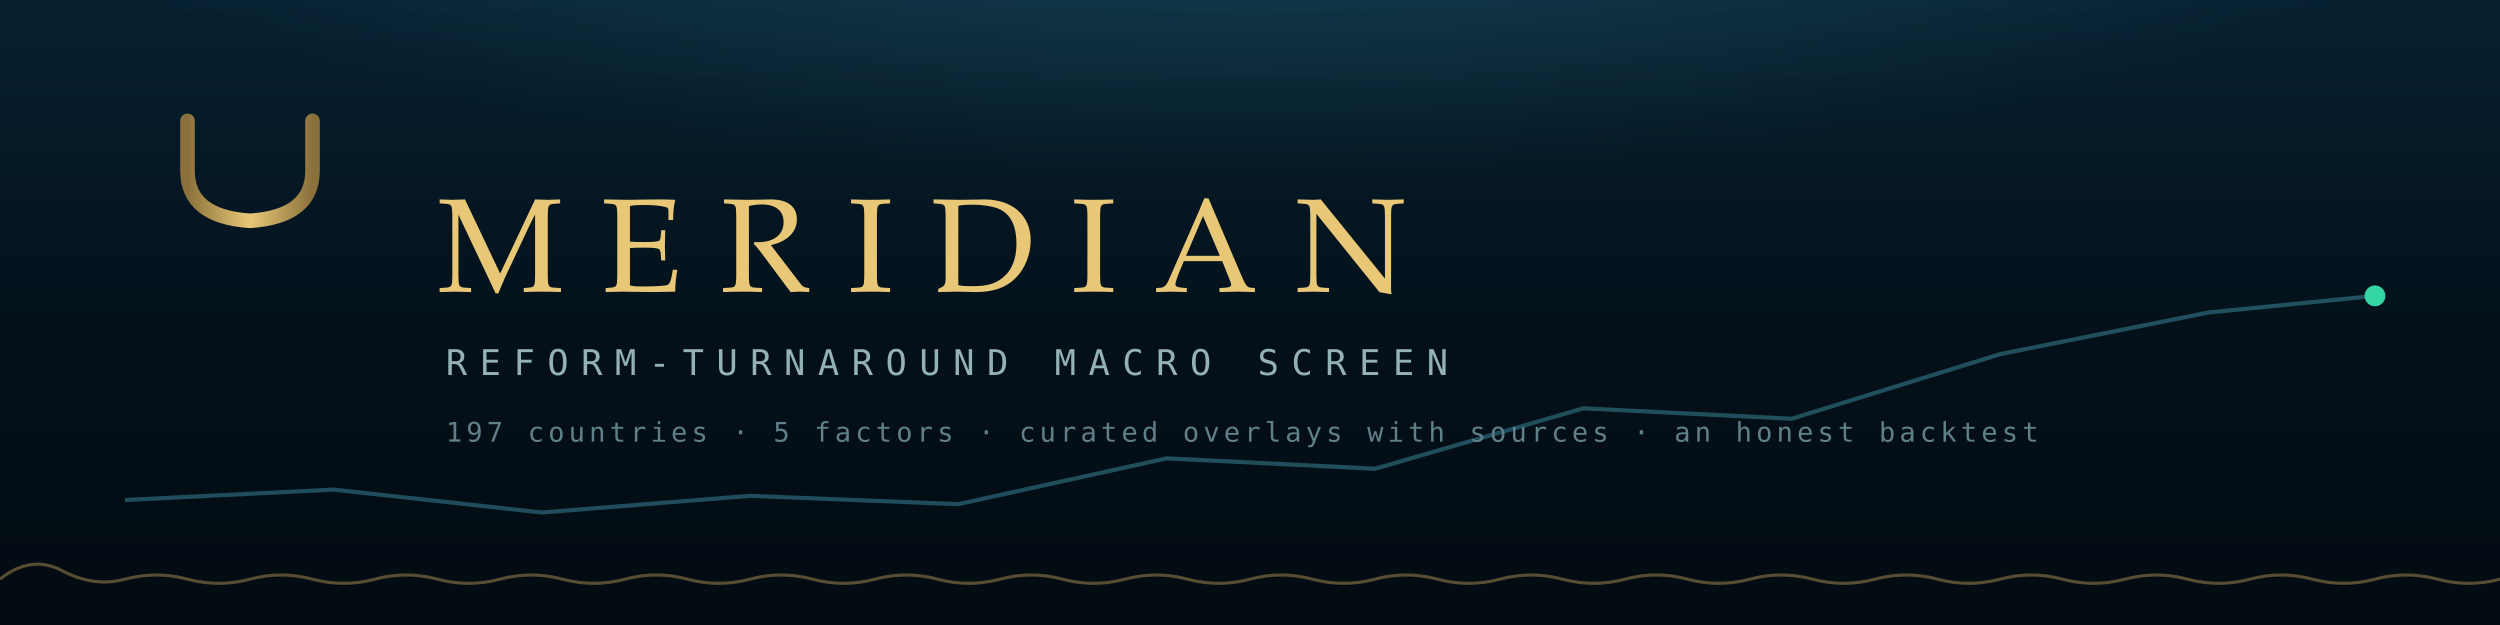
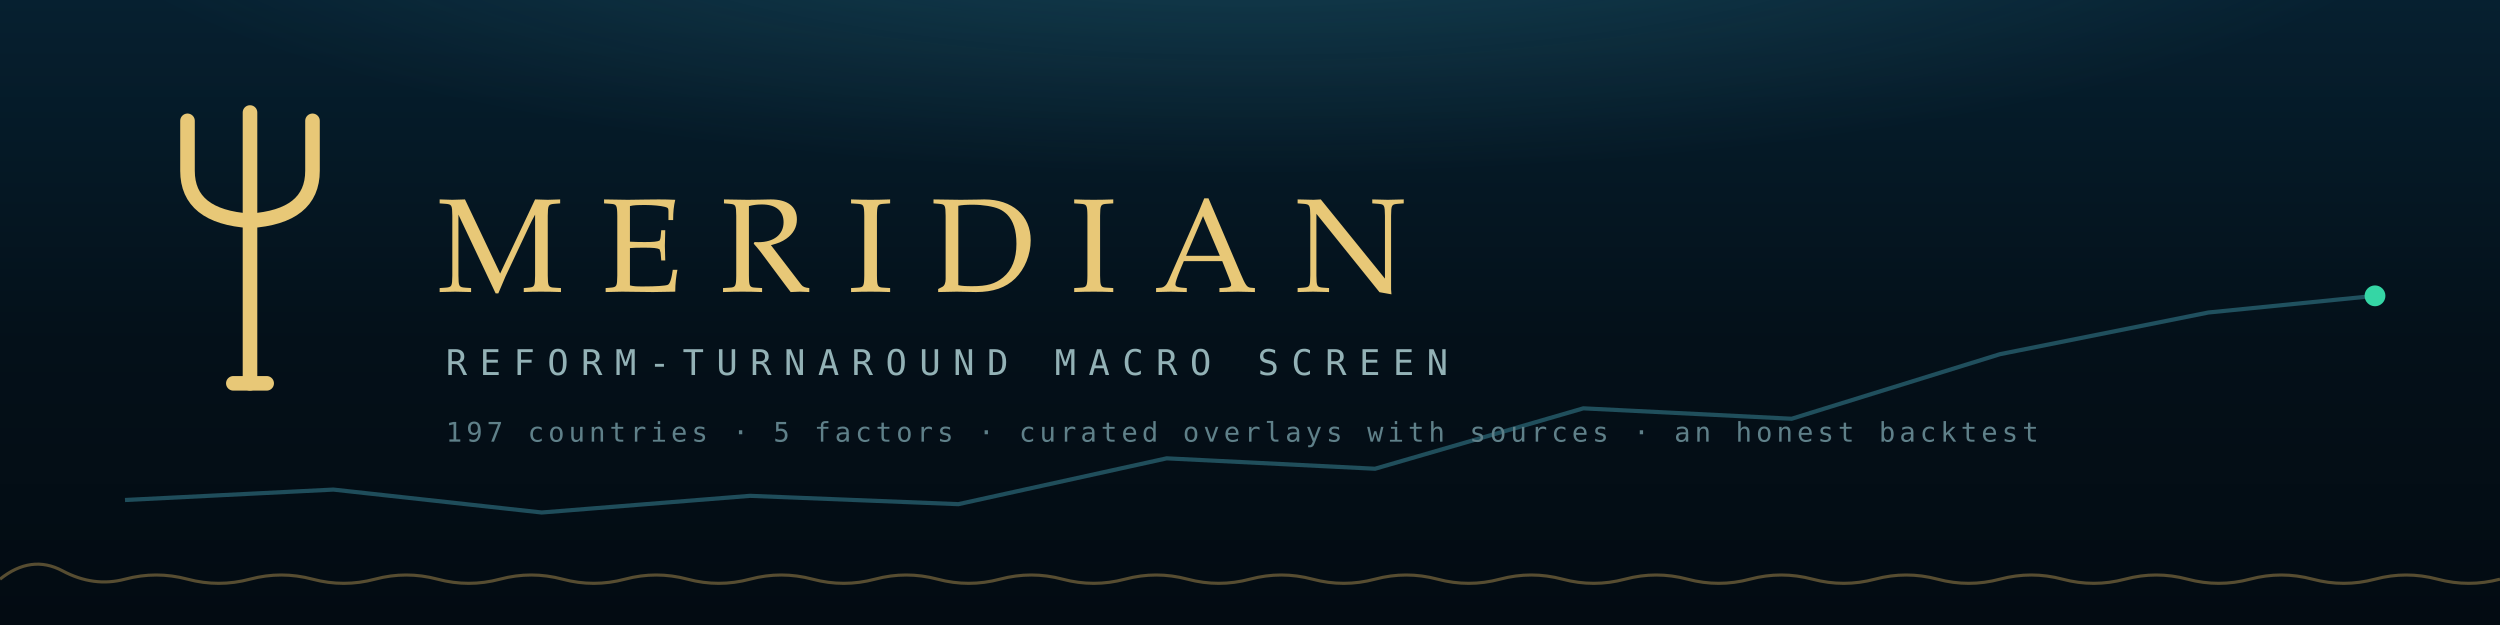
<svg xmlns="http://www.w3.org/2000/svg" width="1200" height="300" viewBox="0 0 1200 300" role="img" aria-label="Meridian, reform-turnaround macro screen">
  <defs>
    <linearGradient id="sea" x1="0" y1="0" x2="0" y2="1">
      <stop offset="0%" stop-color="#062030" />
      <stop offset="55%" stop-color="#041019" />
      <stop offset="100%" stop-color="#030b12" />
    </linearGradient>
    <radialGradient id="glow" cx="50%" cy="-20%" r="80%">
      <stop offset="0%" stop-color="#55c6dd" stop-opacity="0.22" />
      <stop offset="60%" stop-color="#55c6dd" stop-opacity="0" />
    </radialGradient>
    <linearGradient id="gold" x1="0" y1="0" x2="1" y2="0">
      <stop offset="0%" stop-color="#8a713b" />
      <stop offset="50%" stop-color="#e8c877" />
      <stop offset="100%" stop-color="#8a713b" />
    </linearGradient>
  </defs>
  <rect width="1200" height="300" fill="url(#sea)" />
  <rect width="1200" height="300" fill="url(#glow)" />
  <polyline points="60,240 160,235 260,246 360,238 460,242 560,220 660,225 760,196 860,201 960,170 1060,150 1140,142" fill="none" stroke="#55c6dd" stroke-opacity="0.35" stroke-width="2" />
  <circle cx="1140" cy="142" r="5" fill="#35d6a5" />
-   <g transform="translate(120,88)" stroke="url(#gold)" stroke-width="7" stroke-linecap="round" fill="none">
+   <g transform="translate(120,88)" stroke="#e8c877" stroke-width="7" stroke-linecap="round" fill="none">
    <path d="M0 -34 V96" />
    <path d="M-30 -30 V-6 Q-30 16 0 18 Q30 16 30 -6 V-30" />
    <path d="M-8 96 H8" />
  </g>
  <text x="210" y="140" font-family="Iowan Old Style, Palatino, Georgia, serif" font-size="64" letter-spacing="18" fill="#e8c877">MERIDIAN</text>
  <text x="214" y="180" font-family="SF Mono, Menlo, Consolas, monospace" font-size="17" letter-spacing="6" fill="#93b2b6">REFORM-TURNAROUND MACRO SCREEN</text>
  <text x="214" y="212" font-family="SF Mono, Menlo, Consolas, monospace" font-size="13" letter-spacing="2" fill="#5f8089">197 countries · 5 factors · curated overlays with sources · an honest backtest</text>
  <path d="M0 278 Q15 266 30 274 T60 278 T90 278 T120 278 T150 278 T180 278 T210 278 T240 278 T270 278 T300 278 T330 278 T360 278 T390 278 T420 278 T450 278 T480 278 T510 278 T540 278 T570 278 T600 278 T630 278 T660 278 T690 278 T720 278 T750 278 T780 278 T810 278 T840 278 T870 278 T900 278 T930 278 T960 278 T990 278 T1020 278 T1050 278 T1080 278 T1110 278 T1140 278 T1170 278 T1200 278" fill="none" stroke="#d4af5f" stroke-opacity="0.4" stroke-width="1.5" />
</svg>
